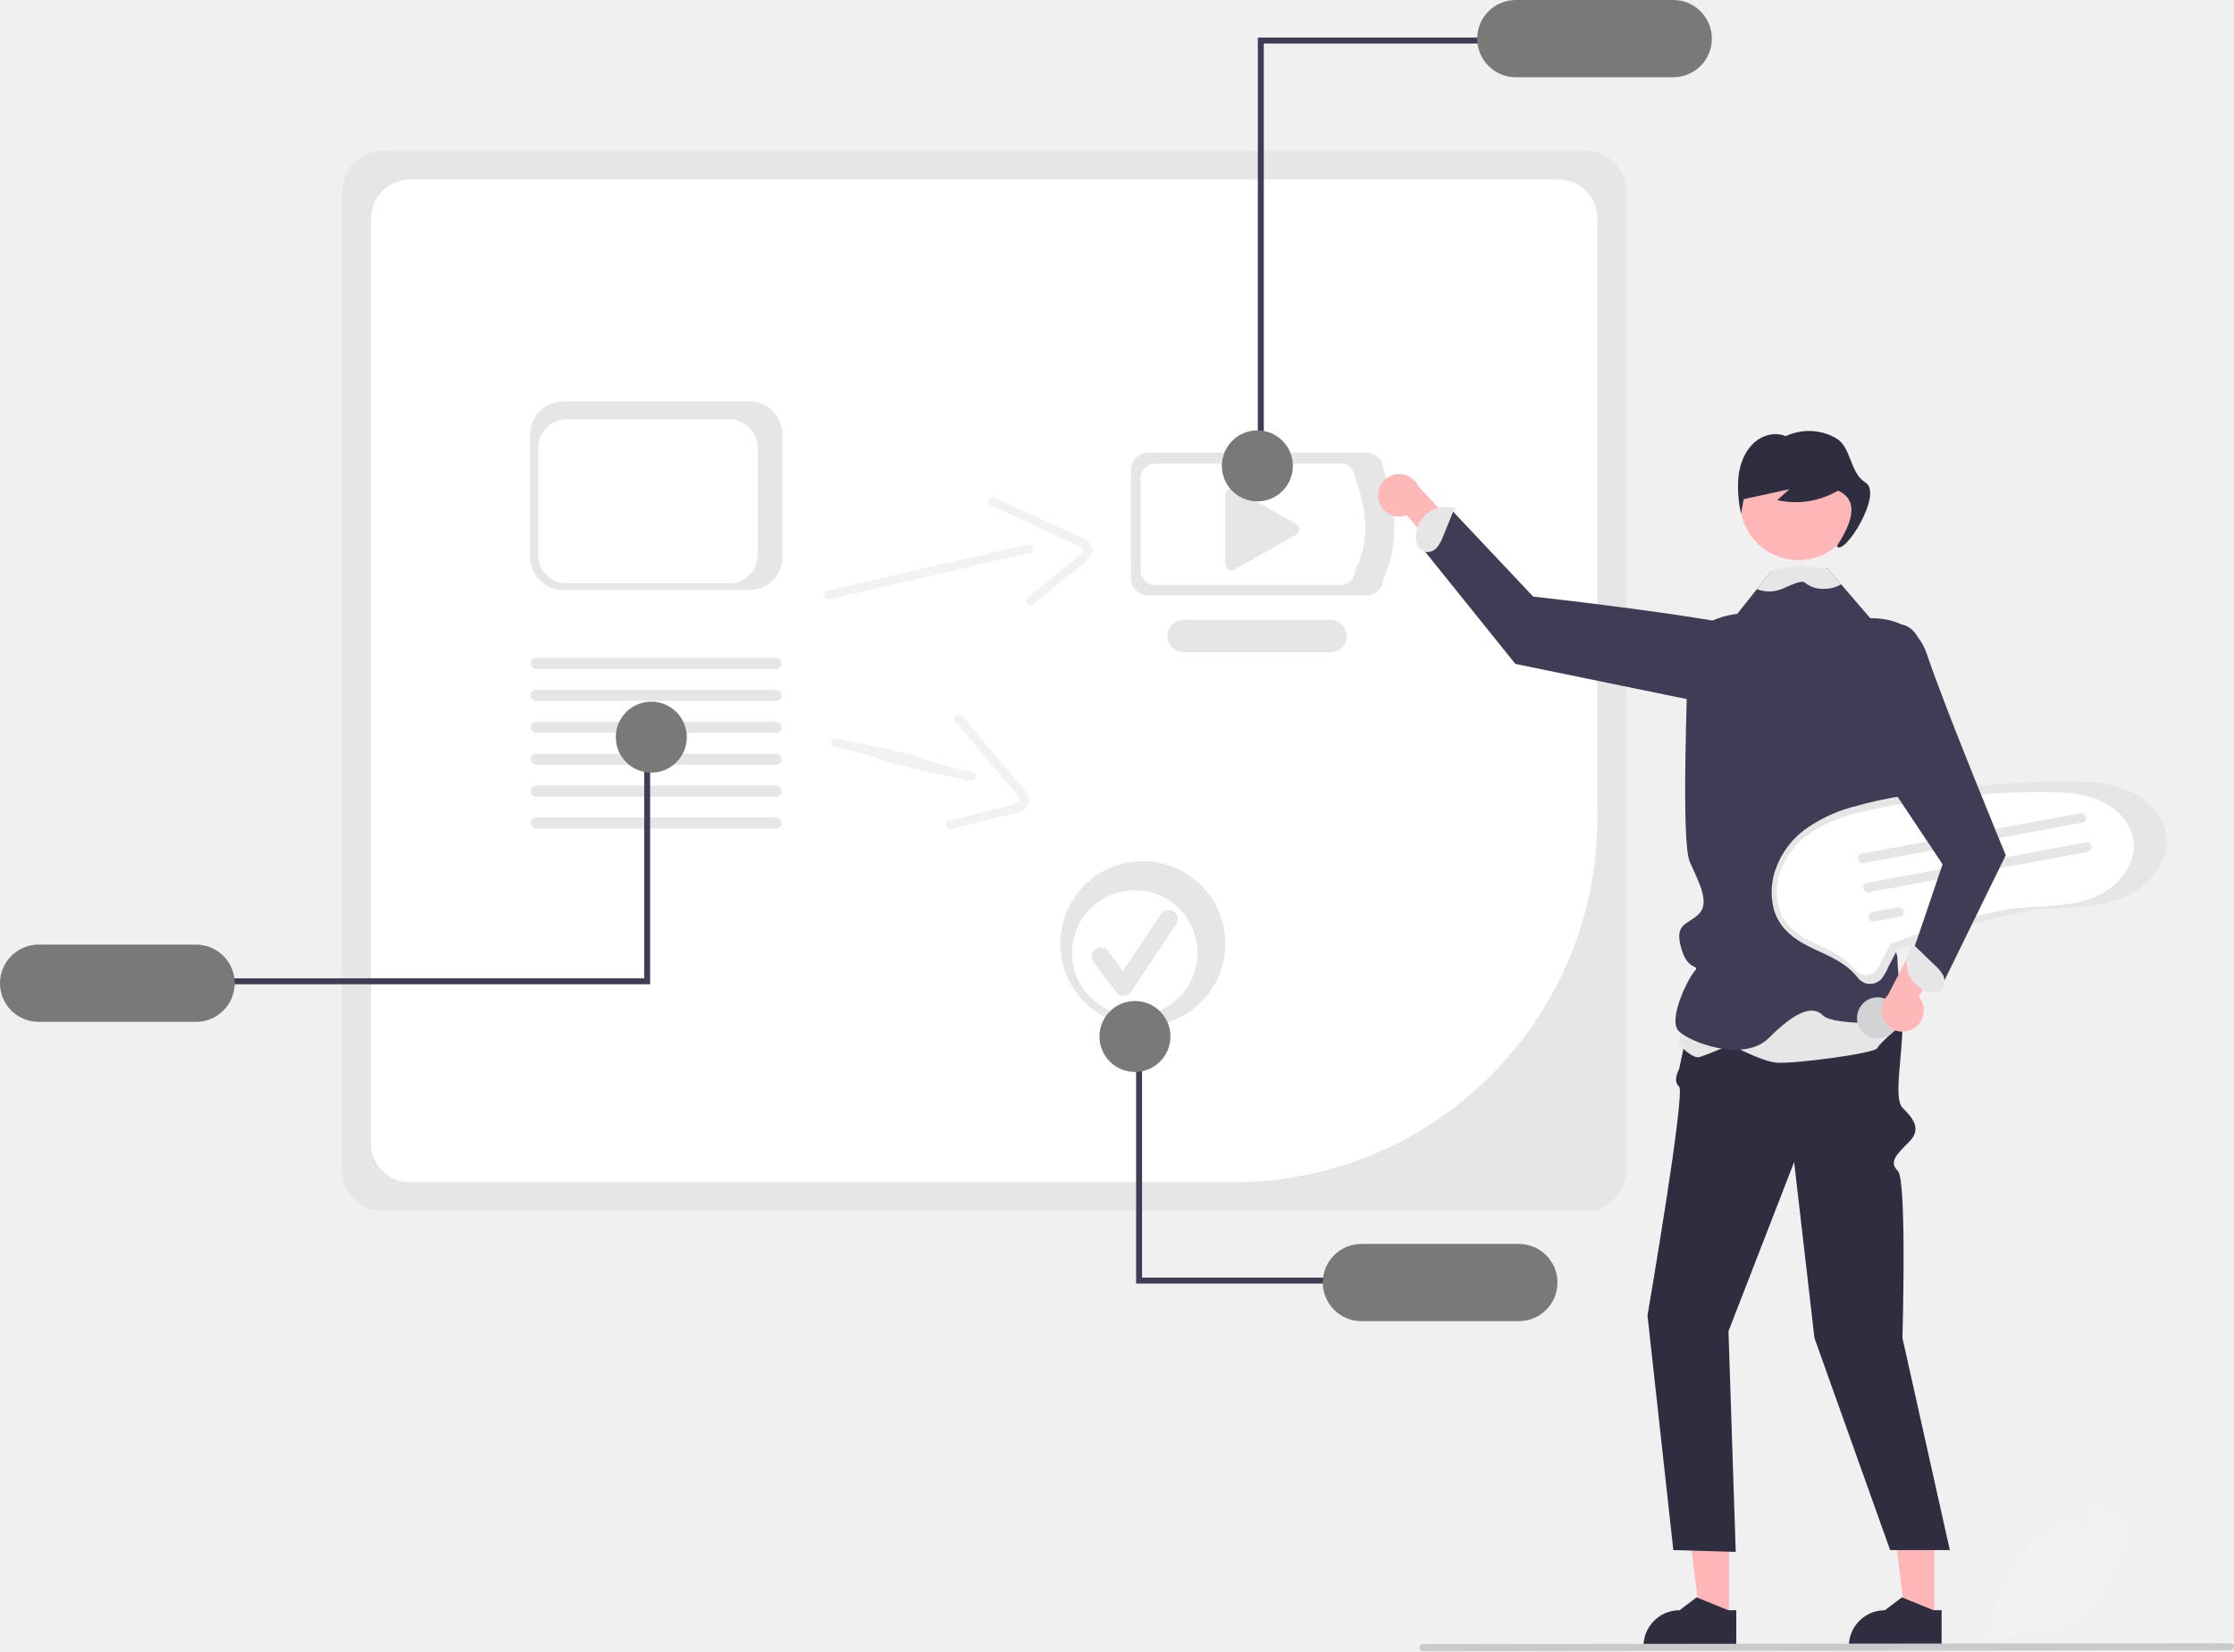
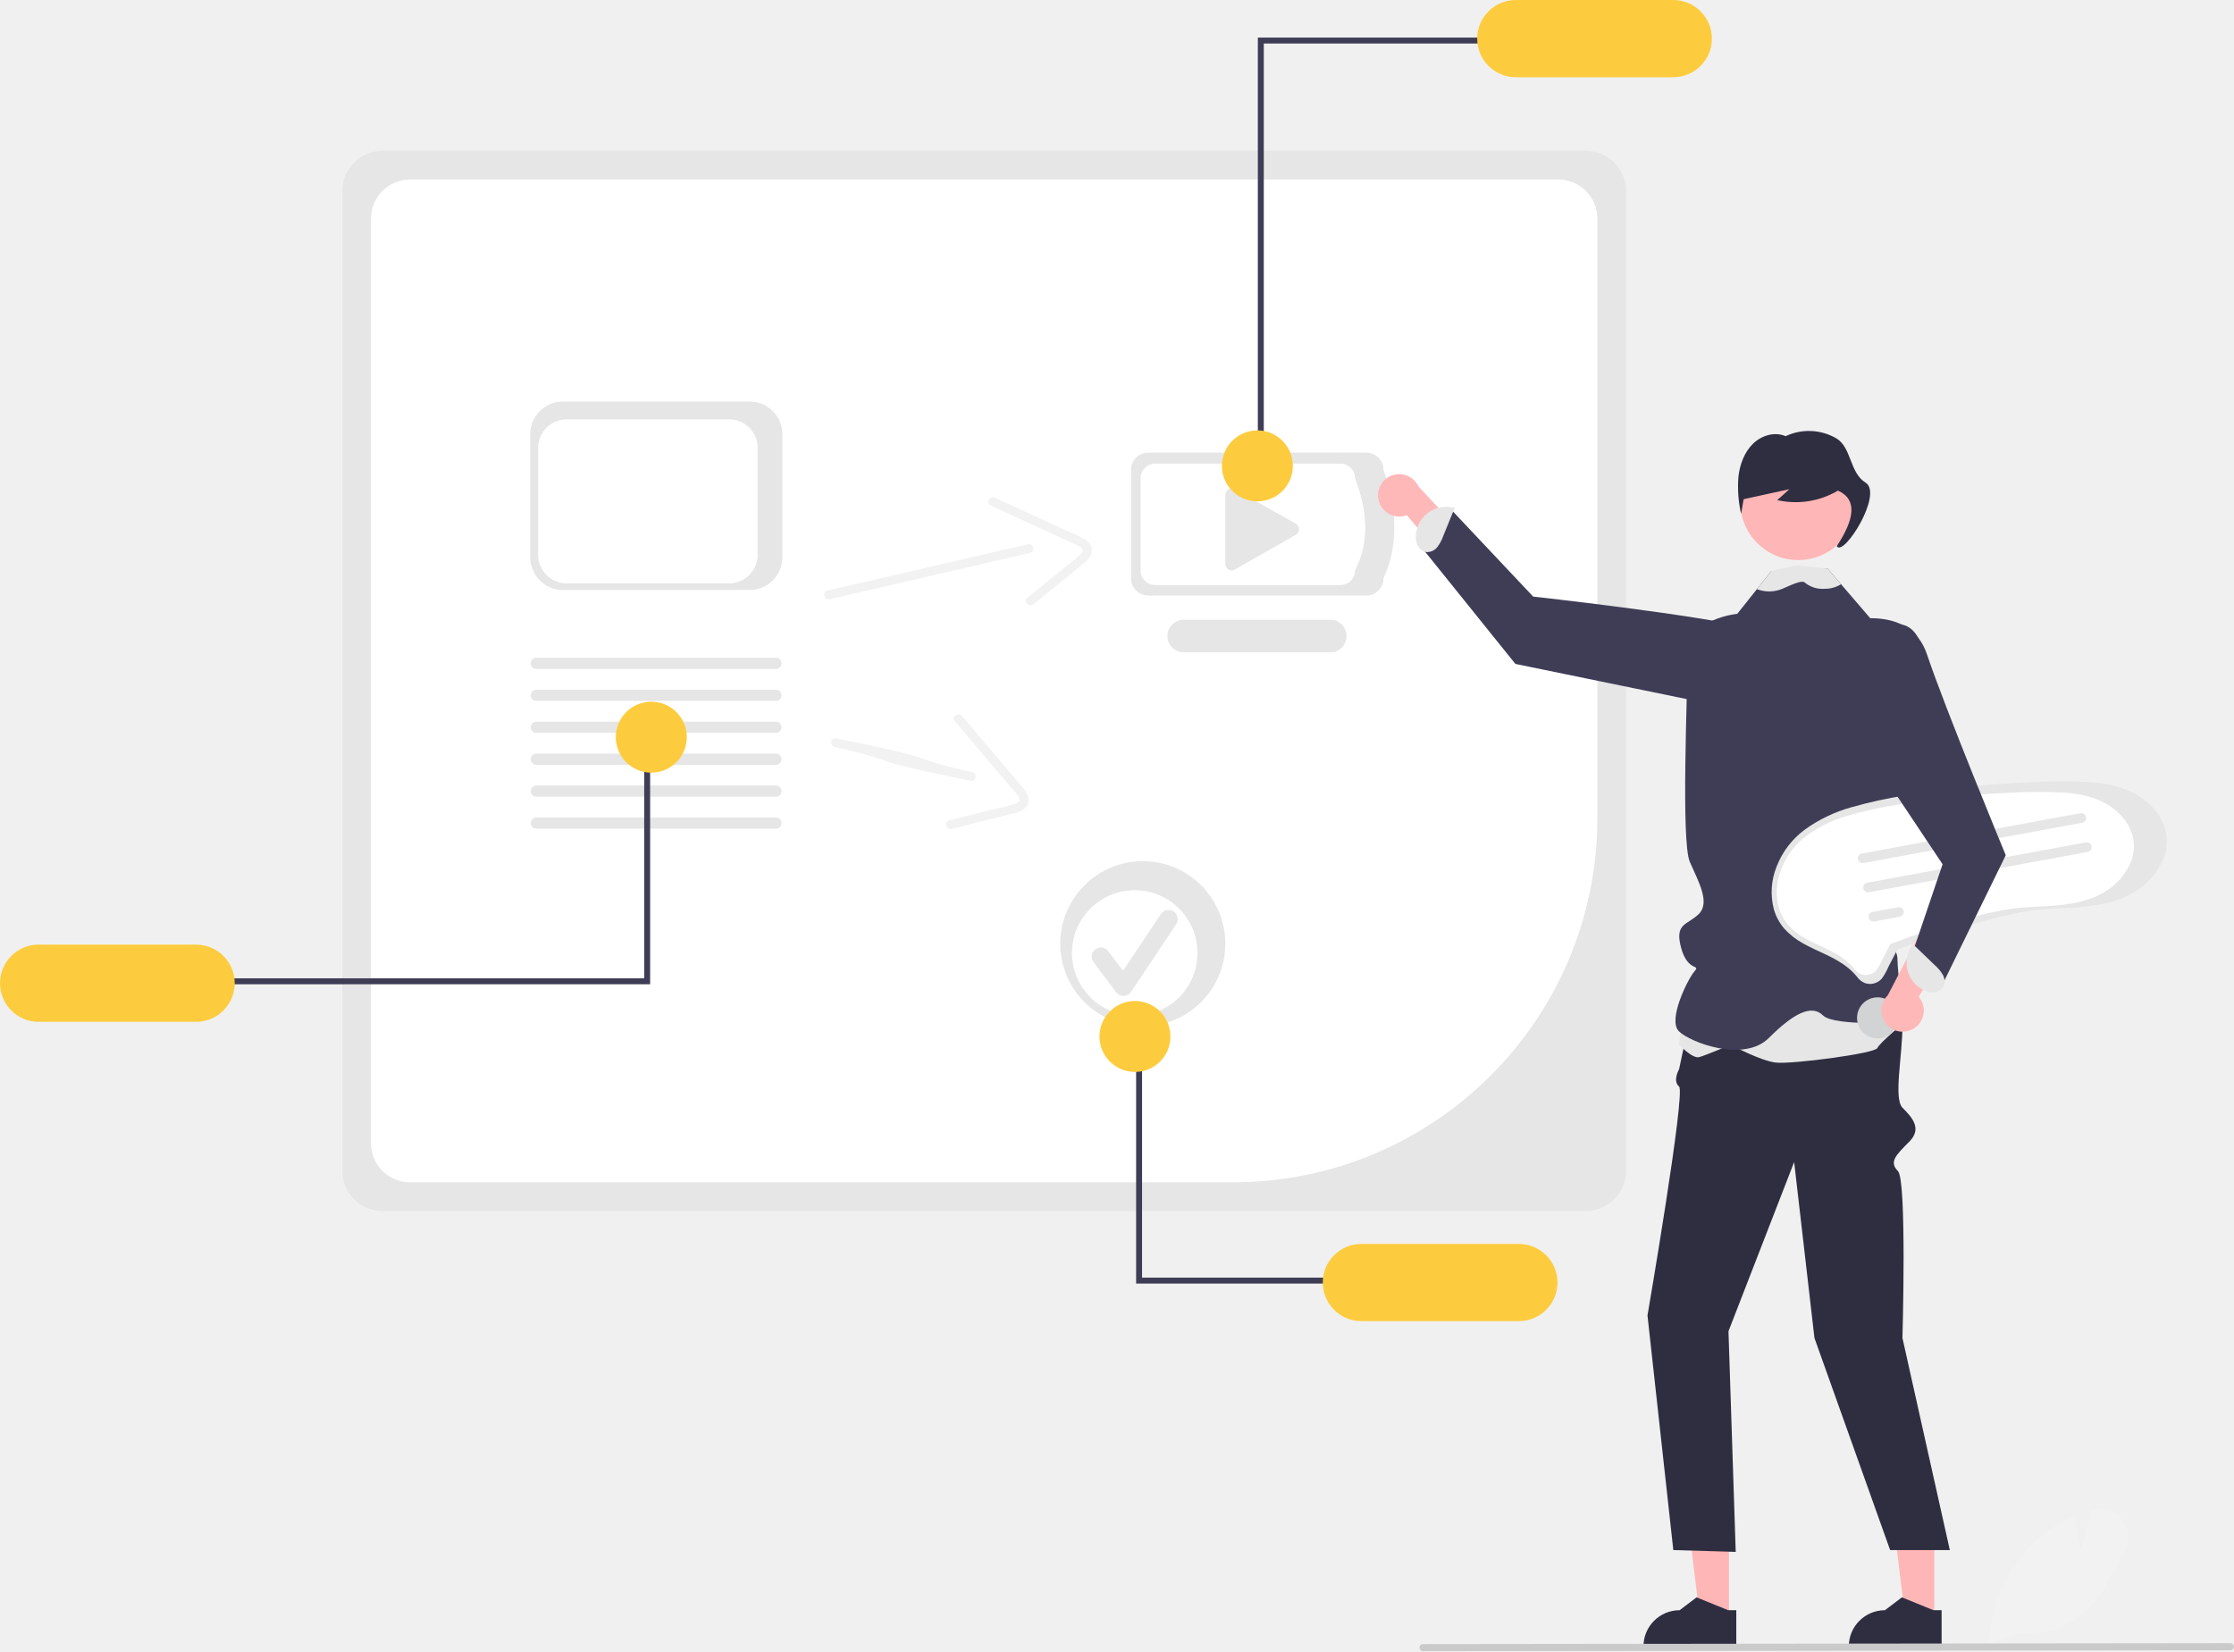
<svg xmlns="http://www.w3.org/2000/svg" data-name="Layer 1" width="751.951" height="555.868" viewBox="0 0 751.951 555.868">
  <path d="M757.765,579.763H352.83a13.625,13.625,0,0,1-13.609-13.609V236.431a13.625,13.625,0,0,1,13.609-13.609H757.765a13.625,13.625,0,0,1,13.609,13.609V566.154A13.625,13.625,0,0,1,757.765,579.763Z" transform="translate(-224.0247 -172.0659)" fill="#e6e6e6" />
  <path d="M362.011,232.509a13.124,13.124,0,0,0-13.109,13.109V556.975a13.124,13.124,0,0,0,13.109,13.108H639.174a122.66,122.66,0,0,0,122.521-122.521V245.618a13.124,13.124,0,0,0-13.109-13.109Z" transform="translate(-224.0247 -172.0659)" fill="#fff" />
  <path d="M683.925,372.54H610.5a5.782,5.782,0,0,1-5.776-5.776V330.219a5.782,5.782,0,0,1,5.776-5.776h73.424a5.782,5.782,0,0,1,5.776,5.776c4.543,12.932,5.189,25.221,0,36.545A5.782,5.782,0,0,1,683.925,372.54Z" transform="translate(-224.0247 -172.0659)" fill="#e6e6e6" />
  <path d="M675.226,369.008H612.845a4.913,4.913,0,0,1-4.907-4.907V333.052a4.913,4.913,0,0,1,4.907-4.907h62.382a4.913,4.913,0,0,1,4.907,4.907c4.21,11.058,4.887,21.521,0,31.049A4.913,4.913,0,0,1,675.226,369.008Z" transform="translate(-224.0247 -172.0659)" fill="#fff" />
  <path d="M671.862,391.683H622.4a5.488,5.488,0,0,1-.02-10.975h49.482a5.488,5.488,0,0,1,0,10.975Z" transform="translate(-224.0247 -172.0659)" fill="#e6e6e6" />
  <path d="M638.606,336.528a2.153,2.153,0,0,0-2.146,2.149v23.261a2.145,2.145,0,0,0,3.208,1.864l20.531-11.707a2.144,2.144,0,0,0-.01-3.733l-20.53-11.555A2.142,2.142,0,0,0,638.606,336.528Z" transform="translate(-224.0247 -172.0659)" fill="#e6e6e6" />
  <path d="M938.139,683.43a9.168,9.168,0,0,0-9.789-3.129l-.384.114-3.447,13.459c-.516-2.006-1.622-6.534-2.318-10.966l-.06-.366-.342.15a46.75,46.75,0,0,0-10.084,6.078A48.361,48.361,0,0,0,893.631,725.188l-.006.258-.006.162.456-.162,9.795-3.501a29.241,29.241,0,0,0,23.578-8.792c3.958-4.174,6.672-9.543,9.297-14.738.769-1.513,1.555-3.075,2.36-4.576A9.319,9.319,0,0,0,938.139,683.43Z" transform="translate(-224.0247 -172.0659)" fill="#f2f2f2" />
  <path d="M687.995,340.212a7.098,7.098,0,0,0,9.517,5.28l29.275,34.056,3.706-12.572-29.023-31.157a7.136,7.136,0,0,0-13.474,4.393Z" transform="translate(-224.0247 -172.0659)" fill="#ffb8b8" />
  <polygon points="581.955 545.239 572.267 545.239 567.658 507.87 581.957 507.87 581.955 545.239" fill="#ffb6b6" />
  <path d="M805.721,714.141l-10.344-4.207-.296-.122-5.711,4.329a12.161,12.161,0,0,0-12.159,12.159v.395h31.237V714.141Z" transform="translate(-224.0247 -172.0659)" fill="#2f2e41" />
  <polygon points="651.067 545.239 641.379 545.239 636.77 507.87 651.069 507.87 651.067 545.239" fill="#ffb6b6" />
  <path d="M874.833,714.141l-10.344-4.207-.296-.122-5.711,4.329a12.161,12.161,0,0,0-12.159,12.159v.395h31.237V714.141Z" transform="translate(-224.0247 -172.0659)" fill="#2f2e41" />
  <path d="M852.226,494.155s12.152,12.642,12.152,23.029-3.038,24.65,0,27.772,6.835,6.919,2.278,11.476-6.835,6.835-3.797,9.873,1.519,56.201,1.519,56.201L880.327,693.897H860.234l-25.475-71.391-6.835-59.239-22.105,56.96,2.441,74.282-21.006-.613-8.695-78.985s12.911-75.134,10.633-77.06,0-5.813,0-5.813l6.076-28.77Z" transform="translate(-224.0247 -172.0659)" fill="#2f2e41" />
  <path d="M828.435,404.522s4.132-16.282-14.904-20.95-73.449-10.665-73.449-10.665l-27.499-29.18-9.318,13.532,30.827,38.308,73.043,15.003Z" transform="translate(-224.0247 -172.0659)" fill="#3f3d56" />
  <path d="M707.794,356.262a12.889,12.889,0,0,0,1.979-3.665l3.944-9.69-1.024-.043a10.23,10.23,0,0,0-12.095,9.316,6.661,6.661,0,0,0,.644,3.621,3.947,3.947,0,0,0,2.891,2.12A4.364,4.364,0,0,0,707.794,356.262Z" transform="translate(-224.0247 -172.0659)" fill="#e6e6e6" />
  <path d="M791.388,507.149l-2.278,16.516s4.557,4.894,6.835,4.282,10.633-4.173,10.633-4.173,9.873,5.396,15.189,6.008,33.417-3.059,34.176-4.894,9.587-9.019,9.587-9.019l-3.511-20.955Z" transform="translate(-224.0247 -172.0659)" fill="#e6e6e6" />
  <path d="M865.383,449.369s-1.929,15.926-.41,17.392c1.519,1.458-1.519,10.686-4.557,16.762s2.278,6.835,2.278,11.392,2.278,21.265,2.278,21.265-23.544,1.519-27.341-2.278-9.873-.759-18.227,7.595-26.498,1.519-30.295-2.278,2.954-17.468,5.233-20.118-2.195.418-4.473-7.982,2.195-7.595,5.992-11.392,0-10.633-3.038-17.468-.759-57.72-.759-69.871,16.708-13.671,16.708-13.671l6.615-8.316,4.861-6.114,9.524-.38.251-.008,9.212-.372,4.473,5.21,9.873,11.498,11.392,2.278c9.114,3.038,6.835,22.025,6.835,22.025Z" transform="translate(-224.0247 -172.0659)" fill="#3f3d56" />
  <circle cx="605.277" cy="169.023" r="19.522" fill="#ffb6b6" />
  <path d="M851.938,334.521c-5.37-3.293-4.682-11.903-9.855-14.91a18.424,18.424,0,0,0-17.032-.715c-3.644-1.559-8.01-.315-10.925,2.5s-4.493,6.968-4.959,11.145a41.705,41.705,0,0,0,.894,12.526q.434-2.475.869-4.949l15.39-3.364q-2.044,1.836-4.087,3.672a27.956,27.956,0,0,0,20.437-3.196c6.7,3.004,5.486,9.749-.396,18.701C844.551,359.729,858.056,338.274,851.938,334.521Z" transform="translate(-224.0247 -172.0659)" fill="#2f2e41" />
  <path d="M843.708,368.736a1.542,1.542,0,0,1-.137.099,10.227,10.227,0,0,1-5.324,1.443,9.414,9.414,0,0,1-6.782-2.127c-.995-.942-4.952,1.048-7.549,2.149a11.46,11.46,0,0,1-8.529.099l4.861-6.114,8.011-1.776h2l8.976,1.017Z" transform="translate(-224.0247 -172.0659)" fill="#e6e6e6" />
  <path d="M974.791,727.627l-271.75.307a1.191,1.191,0,1,1-.012-2.381h.012l271.75-.307a1.191,1.191,0,0,1,0,2.381Z" transform="translate(-224.0247 -172.0659)" fill="#cacaca" />
  <polygon points="425.383 155.694 423.383 155.694 423.383 12.651 502.04 12.651 502.04 14.651 425.383 14.651 425.383 155.694" fill="#3f3d56" />
-   <path d="M787.237,172.066h-53a13,13,0,1,0,0,26h53a13,13,0,0,0,0-26Z" transform="translate(-224.0247 -172.0659)" fill="#7a7978" />
-   <circle cx="423.223" cy="156.834" r="11.946" fill="#7a7978" />
+   <path d="M787.237,172.066h-53a13,13,0,1,0,0,26h53a13,13,0,0,0,0-26Z" transform="translate(-224.0247 -172.0659)" fill="#fdcc3e" />
+   <circle cx="423.223" cy="156.834" r="11.946" fill="#fdcc3e" />
  <path d="M503.297,373.788,555.703,361.661l15.042-3.481c1.882-.435,1.1-3.332-.782-2.897l-52.406,12.127-15.043,3.481c-1.882.435-1.1,3.332.782,2.897Z" transform="translate(-224.0247 -172.0659)" fill="#f2f2f2" />
  <path d="M557.413,342.206l28.055,12.905a9.289,9.289,0,0,1,2.655,1.437c.774.758.211,1.488-.421,2.149a63.263,63.263,0,0,1-5.971,4.929l-11.952,9.717c-1.5,1.22.617,3.348,2.103,2.14l10.41-8.463,5.205-4.232c1.475-1.199,3.27-2.422,3.862-4.332,1.245-4.013-3.668-5.608-6.399-6.864l-12.217-5.62L558.94,339.623c-1.74-.8-3.281,1.776-1.528,2.583Z" transform="translate(-224.0247 -172.0659)" fill="#f2f2f2" />
  <path d="M944.566,440.449c-4.998-3.389-11.07-4.648-17.005-5.075a182.41,182.41,0,0,0-20.252.024q-10.51.416-20.977,1.521-10.452,1.106-20.817,2.899a153.828,153.828,0,0,0-18.331,4.012,49.195,49.195,0,0,0-15.852,7.655,28.072,28.072,0,0,0-9.315,12.325,22.891,22.891,0,0,0-.899,14.456,17.234,17.234,0,0,0,3.408,6.331,23.744,23.744,0,0,0,6.348,5.026c4.958,2.831,10.576,4.533,15.06,8.158a21.29,21.29,0,0,1,3.215,3.197,5.835,5.835,0,0,0,2.583,2.032,5.275,5.275,0,0,0,5.668-1.459,19.189,19.189,0,0,0,2.231-3.966l2.366-4.564a6.382,6.382,0,0,1,.591-1.141c.177-.211-.14.004-.079-.051.033-.031.102-.03.14-.054a3.427,3.427,0,0,1,.611-.234q3.282-1.251,6.594-2.425c8.149-2.904,16.397-5.581,24.774-7.75a119.875,119.875,0,0,1,13.096-2.74c5.716-.814,11.518-.72,17.26-1.276,6.182-.599,12.56-1.85,17.862-5.254a23.193,23.193,0,0,0,9.602-11.493,16.08,16.08,0,0,0,.801-7.116C952.56,448.052,949.01,443.462,944.566,440.449Z" transform="translate(-224.0247 -172.0659)" fill="#e6e6e6" />
  <path d="M934.337,443.503c-4.517-3.062-10.004-4.2-15.367-4.586a164.839,164.839,0,0,0-18.301.022q-9.497.376-18.956,1.374-9.445 1-18.811,2.62a139.01,139.01,0,0,0-16.565,3.626A44.456,44.456,0,0,0,832.011,453.476a25.368,25.368,0,0,0-8.418,11.138,20.686,20.686,0,0,0-.813,13.063,15.574,15.574,0,0,0,3.079,5.721,21.457,21.457,0,0,0,5.737,4.542c4.48,2.558,9.557,4.097,13.609,7.372a19.239,19.239,0,0,1,2.906,2.889,5.273,5.273,0,0,0,2.334,1.836,4.767,4.767,0,0,0,5.122-1.319,17.341,17.341,0,0,0,2.016-3.584l2.138-4.124a5.767,5.767,0,0,1,.534-1.031c.16-.191-.126.004-.072-.046.03-.028.092-.027.126-.049a3.097,3.097,0,0,1,.552-.212q2.966-1.131,5.959-2.191c7.364-2.625,14.817-5.044,22.388-7.003a108.324,108.324,0,0,1,11.835-2.476c5.165-.736,10.409-.65,15.597-1.153,5.586-.541,11.351-1.672,16.141-4.748a20.959,20.959,0,0,0,8.677-10.386,14.531,14.531,0,0,0,.724-6.43C941.561,450.373,938.352,446.226,934.337,443.503Z" transform="translate(-224.0247 -172.0659)" fill="#fff" />
  <path d="M924.877,449.033,851.276,462.607a1.628,1.628,0,1,1-.6-3.201l.01-.002,73.601-13.575a1.628,1.628,0,1,1,.591,3.203Z" transform="translate(-224.0247 -172.0659)" fill="#e6e6e6" />
  <path d="M926.69,458.862,853.089,472.437a1.628,1.628,0,1,1-.6-3.201l.01-.002,73.601-13.575a1.628,1.628,0,1,1,.591,3.203Z" transform="translate(-224.0247 -172.0659)" fill="#e6e6e6" />
  <path d="M863.479,480.684l-8.577,1.582a1.628,1.628,0,0,1-.591-3.203l8.577-1.582a1.628,1.628,0,0,1,.591,3.203Z" transform="translate(-224.0247 -172.0659)" fill="#e6e6e6" />
  <circle cx="856.01" cy="514.742" r="6.921" transform="translate(-303.1895 -8.26639) rotate(-10.45006)" fill="#d1d3d4" />
  <path d="M476.366,370.688H413.5a11.021,11.021,0,0,1-11.008-11.008V318.248a11.021,11.021,0,0,1,11.008-11.008h62.866A11.021,11.021,0,0,1,487.374,318.248v41.433A11.021,11.021,0,0,1,476.366,370.688Z" transform="translate(-224.0247 -172.0659)" fill="#e6e6e6" />
  <path d="M469.457,368.456H414.744a9.592,9.592,0,0,1-9.58-9.58V322.817a9.592,9.592,0,0,1,9.58-9.58h54.713a9.592,9.592,0,0,1,9.58,9.58V358.876A9.592,9.592,0,0,1,469.457,368.456Z" transform="translate(-224.0247 -172.0659)" fill="#fff" />
  <path d="M485.221,408.017H404.555a1.882,1.882,0,0,1,0-3.764h80.666a1.882,1.882,0,0,1,0,3.764Z" transform="translate(-224.0247 -172.0659)" fill="#e6e6e6" />
  <path d="M485.221,397.261H404.555a1.882,1.882,0,0,1,0-3.764h80.666a1.882,1.882,0,0,1,0,3.764Z" transform="translate(-224.0247 -172.0659)" fill="#e6e6e6" />
  <path d="M485.221,418.772H404.555a1.882,1.882,0,1,1,0-3.764h80.666a1.882,1.882,0,1,1,0,3.764Z" transform="translate(-224.0247 -172.0659)" fill="#e6e6e6" />
  <path d="M485.221,429.527H404.555a1.882,1.882,0,1,1,0-3.764h80.666a1.882,1.882,0,1,1,0,3.764Z" transform="translate(-224.0247 -172.0659)" fill="#e6e6e6" />
  <path d="M485.221,440.283H404.555a1.882,1.882,0,1,1,0-3.764h80.666a1.882,1.882,0,1,1,0,3.764Z" transform="translate(-224.0247 -172.0659)" fill="#e6e6e6" />
  <path d="M485.221,451.038H404.555a1.882,1.882,0,0,1,0-3.764h80.666a1.882,1.882,0,0,1,0,3.764Z" transform="translate(-224.0247 -172.0659)" fill="#e6e6e6" />
  <polygon points="216.83 254.306 218.83 254.306 218.83 331.349 74.173 331.349 74.173 329.349 216.83 329.349 216.83 254.306" fill="#3f3d56" />
-   <path d="M237.025,516.066h53a13,13,0,0,0,0-26h-53a13,13,0,0,0,0,26Z" transform="translate(-224.0247 -172.0659)" fill="#7a7978" />
-   <circle cx="219.223" cy="248.166" r="11.946" fill="#7a7978" />
+   <path d="M237.025,516.066h53a13,13,0,0,0,0-26h-53a13,13,0,0,0,0,26Z" transform="translate(-224.0247 -172.0659)" fill="#fdcc3e" />
+   <circle cx="219.223" cy="248.166" r="11.946" fill="#fdcc3e" />
  <path d="M504.992,423.551c17.539,3.728,13.077,4.455,30.616,8.183l15.103,3.21c1.889.402,2.406-2.554.516-2.956-17.539-3.728-13.077-4.455-30.616-8.183l-15.103-3.21c-1.889-.402-2.407,2.554-.516,2.956Z" transform="translate(-224.0247 -172.0659)" fill="#f2f2f2" />
  <path d="M545.388,414.829l19.961,23.563a9.288,9.288,0,0,1,1.798,2.425c.381,1.015-.439,1.437-1.291,1.769A63.258,63.258,0,0,1,558.36,444.525l-14.941,3.748c-1.876.471-.858,3.295,1,2.829l13.013-3.265,6.507-1.632c1.843-.462,3.987-.812,5.332-2.292,2.826-3.109-.951-6.633-2.894-8.927L557.685,424.726l-9.819-11.591c-1.238-1.461-3.724.222-2.477,1.694Z" transform="translate(-224.0247 -172.0659)" fill="#f2f2f2" />
  <circle cx="384.653" cy="317.695" r="27.78" fill="#e6e6e6" />
  <circle cx="381.945" cy="320.814" r="21.119" fill="#fff" />
  <path d="M602.18,507.338a3.089,3.089,0,0,1-2.472-1.236l-7.579-10.105a3.09,3.09,0,1,1,4.942-3.71l.002.003,4.958,6.611,12.735-19.102a3.09,3.09,0,1,1,5.142,3.428l-15.158,22.736a3.091,3.091,0,0,1-2.485,1.375C602.237,507.338,602.209,507.338,602.18,507.338Z" transform="translate(-224.0247 -172.0659)" fill="#e6e6e6" />
  <path d="M868.075,518.379a7.098,7.098,0,0,0,1.794-10.734l22.306-38.978-13.088.711L859.429,507.149a7.136,7.136,0,0,0,8.646,11.23Z" transform="translate(-224.0247 -172.0659)" fill="#ffb8b8" />
  <path d="M842.951,381.753s23.624-7.595,29.7,10.633,26.501,67.593,26.501,67.593l-21.944,44.809-9.873-10.633,10.552-31.138-30.379-45.568Z" transform="translate(-224.0247 -172.0659)" fill="#3f3d56" />
  <path d="M877.961,500.212a12.89,12.89,0,0,0-2.671-3.196l-7.538-7.255-.419.935a10.23,10.23,0,0,0,4.168,14.687,6.661,6.661,0,0,0,3.602.744,3.946,3.946,0,0,0,3.041-1.899A4.364,4.364,0,0,0,877.961,500.212Z" transform="translate(-224.0247 -172.0659)" fill="#e6e6e6" />
  <polygon points="384.412 355.068 382.412 355.068 382.412 432.111 450.069 432.111 450.069 430.111 384.412 430.111 384.412 355.068" fill="#3f3d56" />
-   <path d="M748.267,603.828a13.012,13.012,0,0,0-13-13h-53a13,13,0,0,0,0,26h53A13.012,13.012,0,0,0,748.267,603.828Z" transform="translate(-224.0247 -172.0659)" fill="#7a7978" />
-   <circle cx="382.019" cy="348.928" r="11.946" fill="#7a7978" />
+   <path d="M748.267,603.828a13.012,13.012,0,0,0-13-13h-53a13,13,0,0,0,0,26h53A13.012,13.012,0,0,0,748.267,603.828Z" transform="translate(-224.0247 -172.0659)" fill="#fdcc3e" />
+   <circle cx="382.019" cy="348.928" r="11.946" fill="#fdcc3e" />
</svg>
